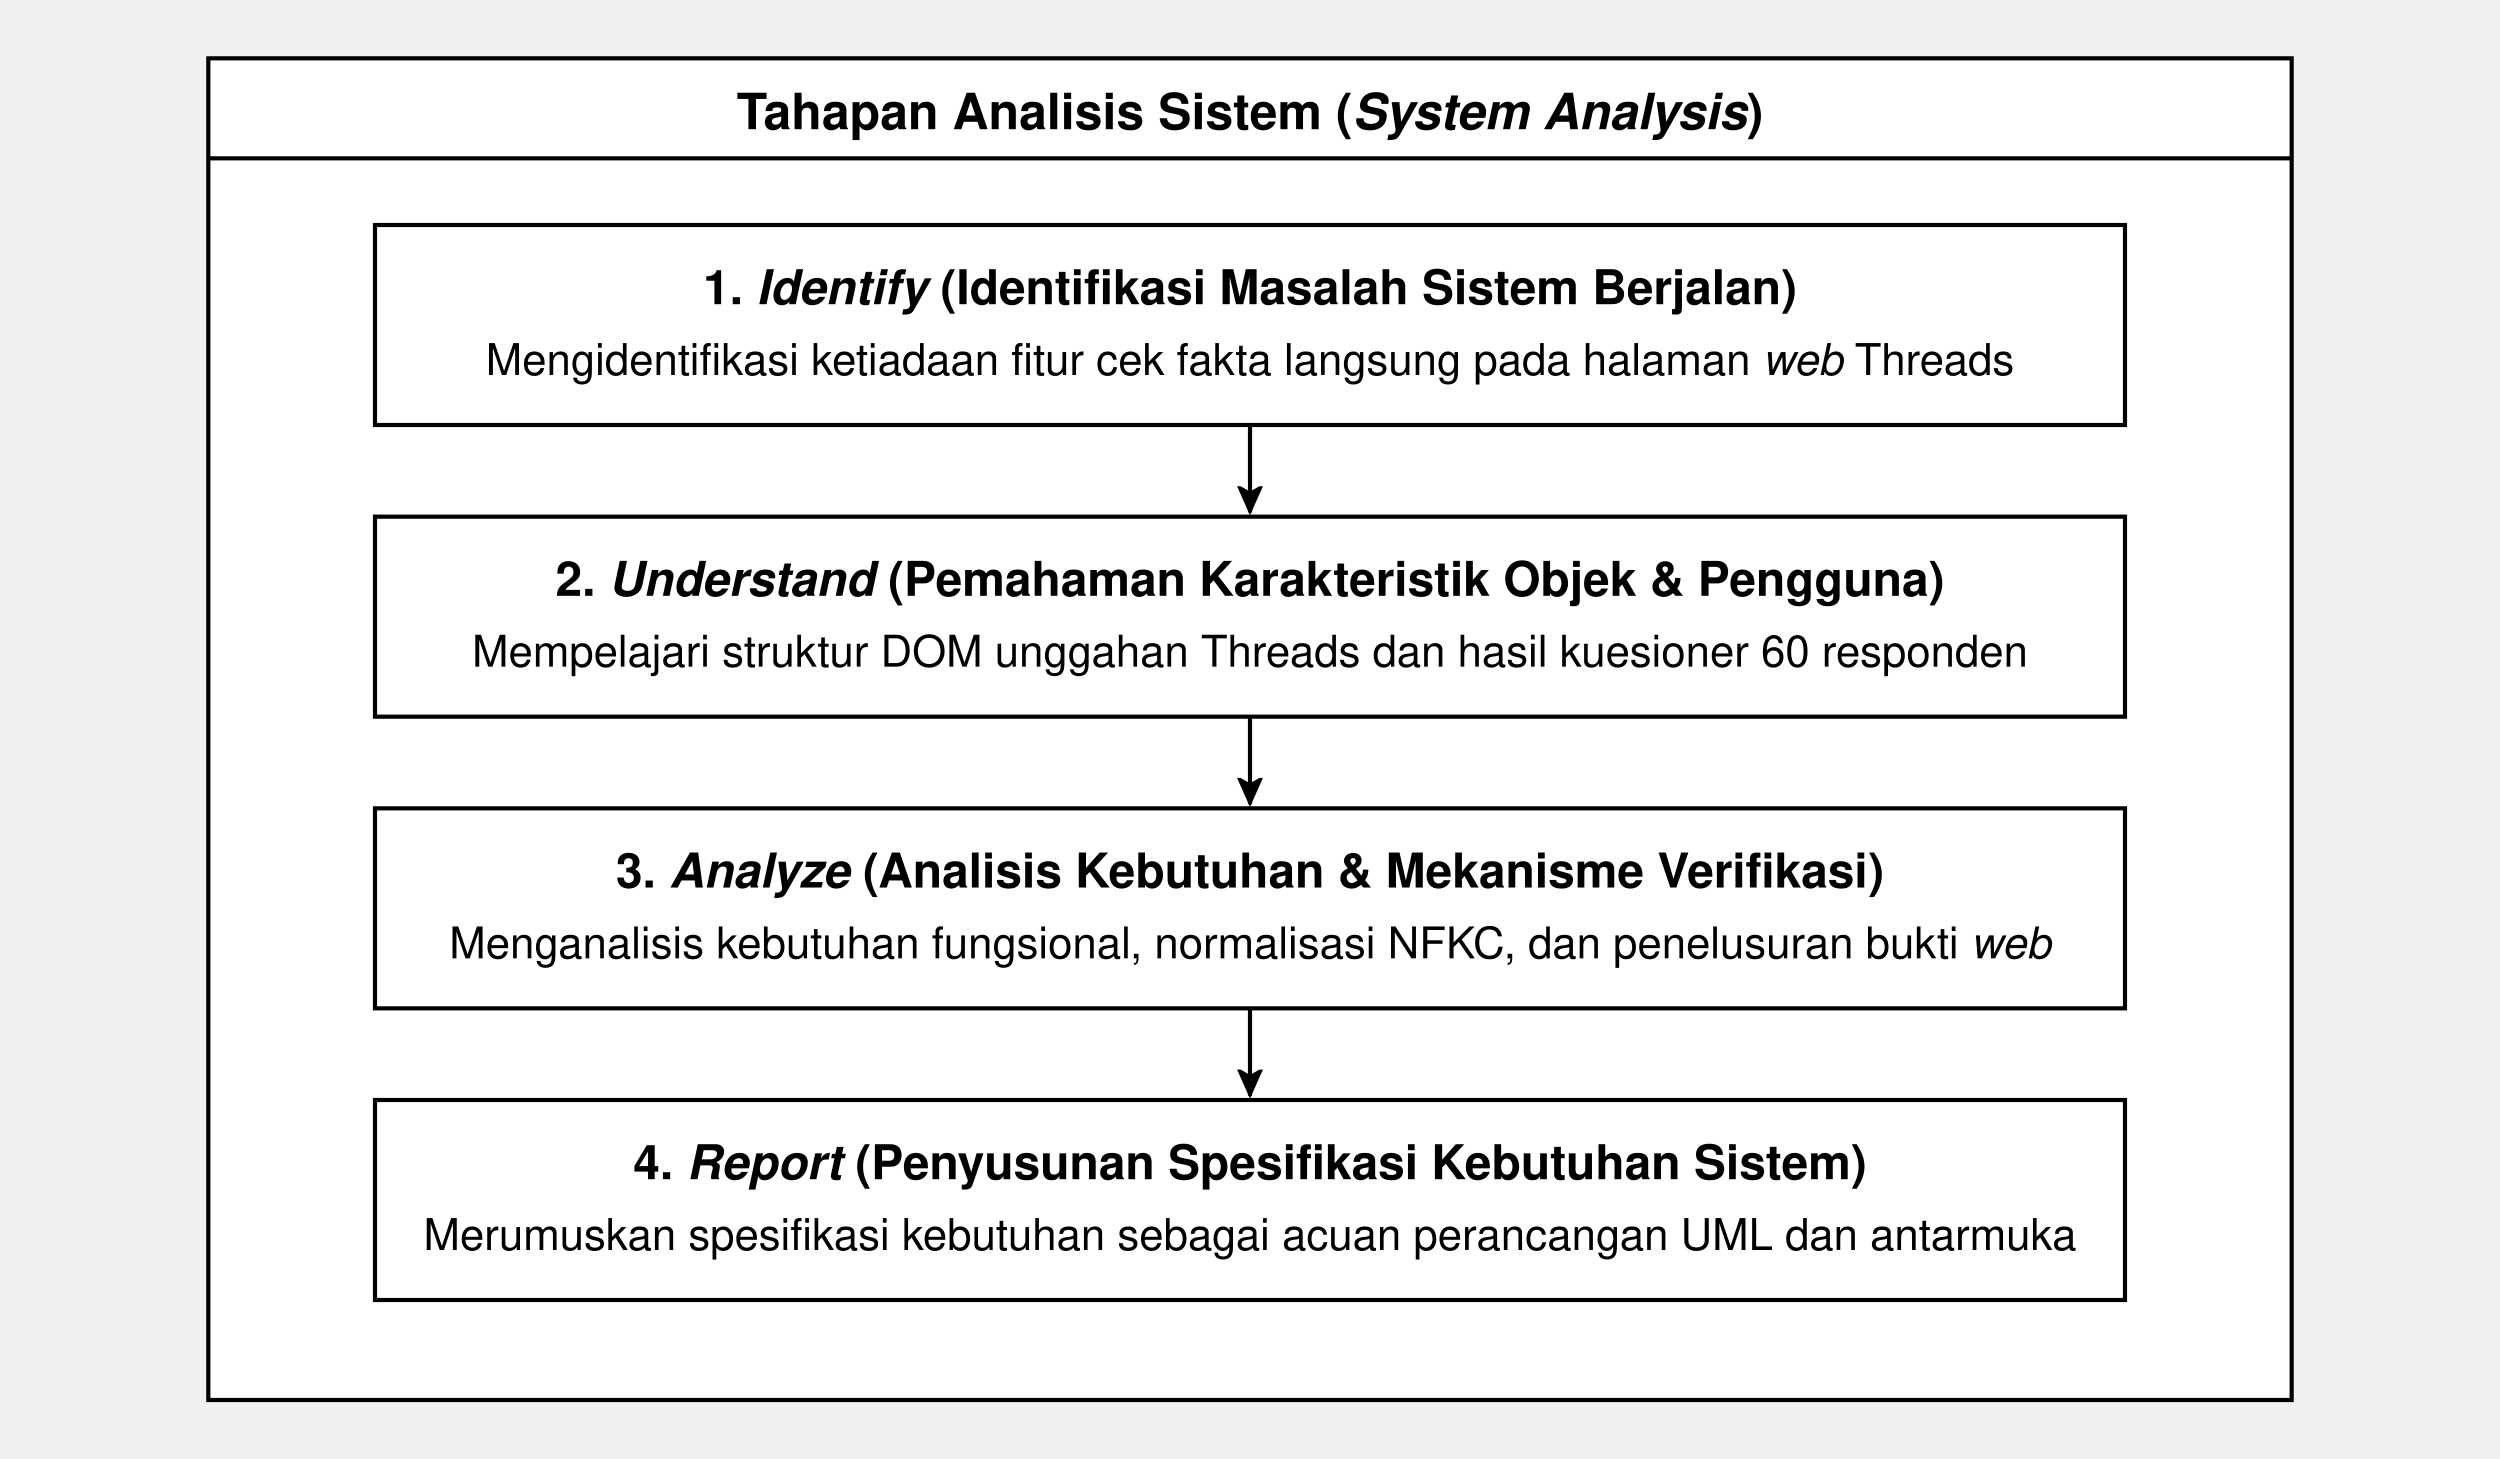
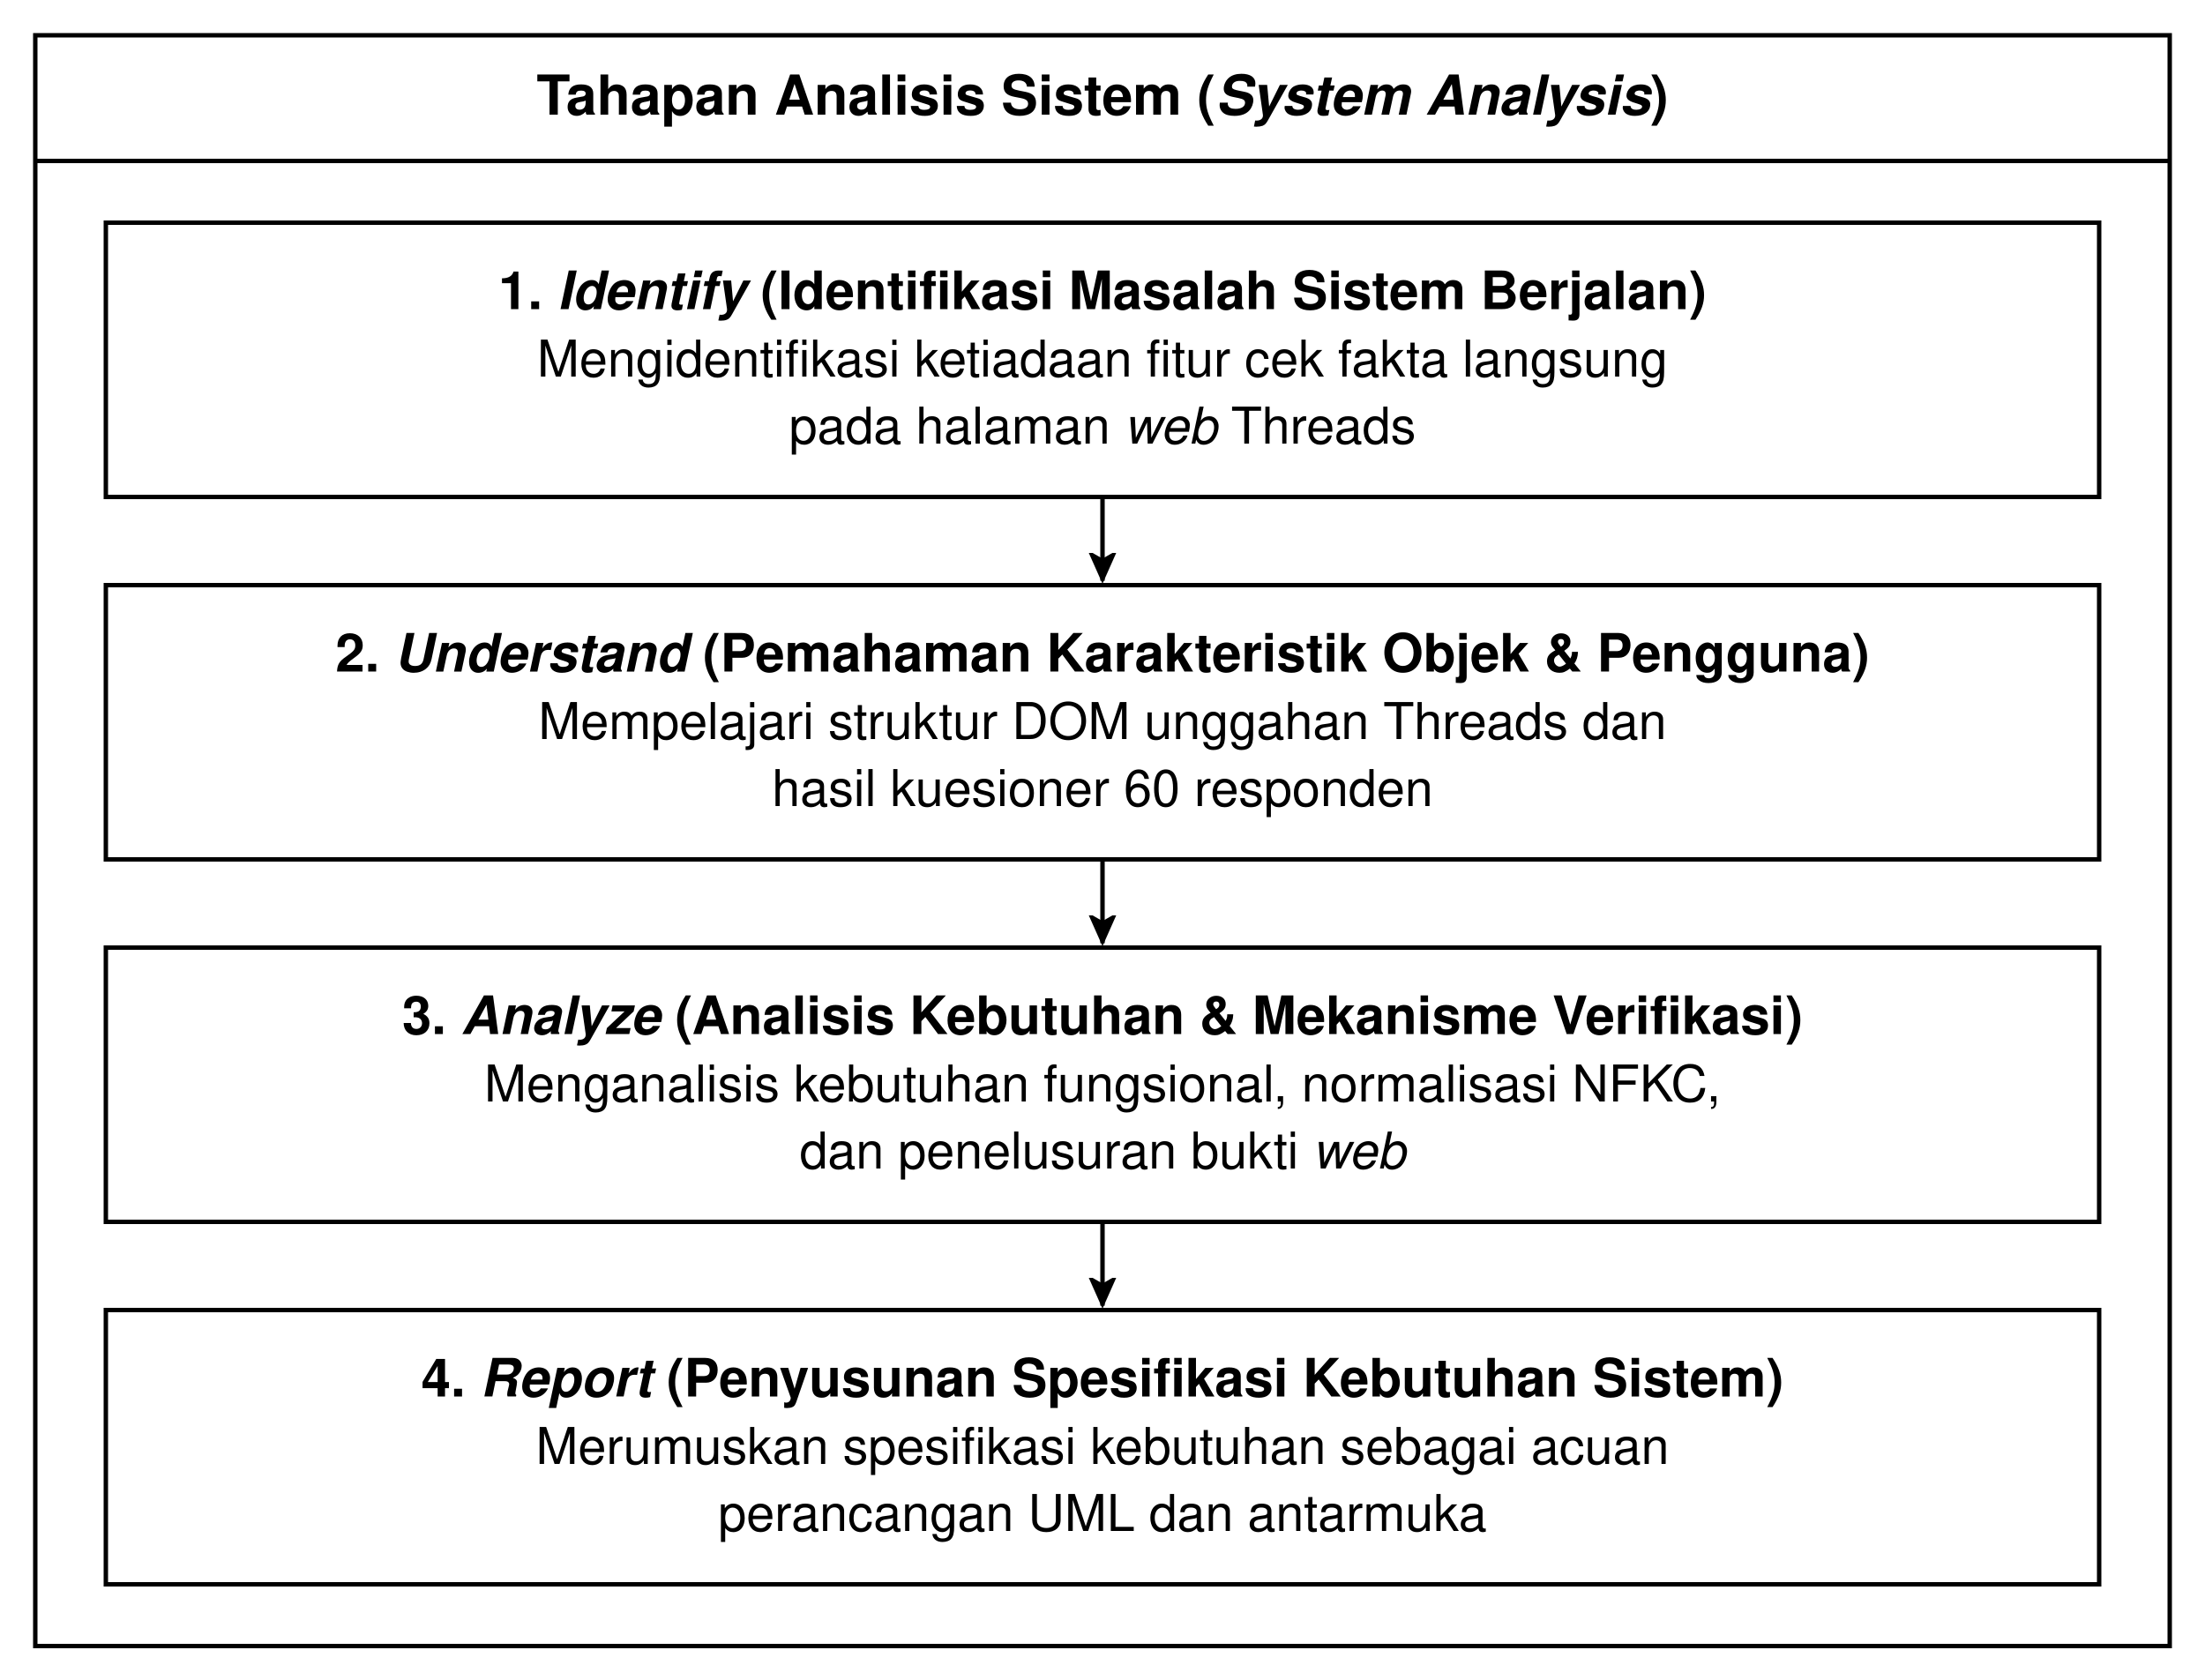
- <svg xmlns="http://www.w3.org/2000/svg" viewBox="0 0 600 350" width="600" height="350" style="background:#ffffff;font-family:Helvetica,Arial,sans-serif;color:#000000;">
+ <svg xmlns="http://www.w3.org/2000/svg" viewBox="0 0 500 381" width="500" height="381" style="background:#ffffff;font-family:Helvetica,Arial,sans-serif;color:#000000;">
  <defs>
    <marker id="classic" viewBox="0 0 10 10" refX="9" refY="5" markerWidth="7" markerHeight="7" orient="auto-start-reverse">
      <path d="M 0 1 L 9 5 L 0 9 L 2.3 5 Z" fill="#000000" stroke="#000000" stroke-width="0.8" />
    </marker>
  </defs>
-   <rect x="50" y="14" width="500" height="322" fill="#ffffff" stroke="#000000" stroke-width="1" />
-   <line x1="50" y1="38" x2="550" y2="38" stroke="#000000" stroke-width="1" />
-   <text x="300" y="31" font-size="12" font-weight="bold" text-anchor="middle" fill="#000000">Tahapan Analisis Sistem (<tspan font-style="italic">System Analysis</tspan>)</text>
-   <rect x="90" y="54" width="420" height="48" fill="#ffffff" stroke="#000000" stroke-width="1" />
-   <text x="300" y="73" font-size="11.5" font-weight="bold" text-anchor="middle" fill="#000000">1. <tspan font-style="italic">Identify</tspan> (Identifikasi Masalah Sistem Berjalan)</text>
-   <text x="300" y="90" font-size="10.5" text-anchor="middle" fill="#000000">Mengidentifikasi ketiadaan fitur cek fakta langsung pada halaman <tspan font-style="italic">web</tspan> Threads</text>
-   <line x1="300" y1="102" x2="300" y2="123" stroke="#000000" stroke-width="1" marker-end="url(#classic)" />
-   <rect x="90" y="124" width="420" height="48" fill="#ffffff" stroke="#000000" stroke-width="1" />
-   <text x="300" y="143" font-size="11.5" font-weight="bold" text-anchor="middle" fill="#000000">2. <tspan font-style="italic">Understand</tspan> (Pemahaman Karakteristik Objek &amp; Pengguna)</text>
-   <text x="300" y="160" font-size="10.5" text-anchor="middle" fill="#000000">Mempelajari struktur DOM unggahan Threads dan hasil kuesioner 60 responden</text>
-   <line x1="300" y1="172" x2="300" y2="193" stroke="#000000" stroke-width="1" marker-end="url(#classic)" />
-   <rect x="90" y="194" width="420" height="48" fill="#ffffff" stroke="#000000" stroke-width="1" />
-   <text x="300" y="213" font-size="11.5" font-weight="bold" text-anchor="middle" fill="#000000">3. <tspan font-style="italic">Analyze</tspan> (Analisis Kebutuhan &amp; Mekanisme Verifikasi)</text>
-   <text x="300" y="230" font-size="10.5" text-anchor="middle" fill="#000000">Menganalisis kebutuhan fungsional, normalisasi NFKC, dan penelusuran bukti <tspan font-style="italic">web</tspan>
+   <rect x="0" y="0" width="500" height="381" fill="#ffffff" />
+   <rect x="8" y="8" width="484" height="365.3" fill="#ffffff" stroke="#000000" stroke-width="1" />
+   <line x1="8" y1="36.5" x2="492" y2="36.5" stroke="#000000" stroke-width="1" />
+   <text x="250.0" y="26.0" font-size="12.5" font-weight="bold" text-anchor="middle" fill="#000000">Tahapan Analisis Sistem (<tspan font-style="italic">System Analysis</tspan>)</text>
+   <rect x="24" y="50.5" width="452" height="62.2" fill="#ffffff" stroke="#000000" stroke-width="1" />
+   <text x="250.0" y="70.1" font-size="12" font-weight="bold" text-anchor="middle" fill="#000000">1. <tspan font-style="italic">Identify</tspan> (Identifikasi Masalah Sistem Berjalan)</text>
+   <text x="250.0" y="85.4" font-size="11.5" text-anchor="middle" fill="#000000">Mengidentifikasi ketiadaan fitur cek fakta langsung</text>
+   <text x="250.0" y="100.6" font-size="11.5" text-anchor="middle" fill="#000000">pada halaman <tspan font-style="italic">web</tspan> Threads</text>
+   <path d="M 250 112.7 L 250 131.7" fill="none" stroke="#000000" stroke-width="1" marker-end="url(#classic)" />
+   <rect x="24" y="132.7" width="452" height="62.2" fill="#ffffff" stroke="#000000" stroke-width="1" />
+   <text x="250.0" y="152.3" font-size="12" font-weight="bold" text-anchor="middle" fill="#000000">2. <tspan font-style="italic">Understand</tspan> (Pemahaman Karakteristik Objek &amp; Pengguna)</text>
+   <text x="250.0" y="167.6" font-size="11.5" text-anchor="middle" fill="#000000">Mempelajari struktur DOM unggahan Threads dan</text>
+   <text x="250.0" y="182.8" font-size="11.5" text-anchor="middle" fill="#000000">hasil kuesioner 60 responden</text>
+   <path d="M 250 194.9 L 250 213.9" fill="none" stroke="#000000" stroke-width="1" marker-end="url(#classic)" />
+   <rect x="24" y="214.9" width="452" height="62.2" fill="#ffffff" stroke="#000000" stroke-width="1" />
+   <text x="250.0" y="234.5" font-size="12" font-weight="bold" text-anchor="middle" fill="#000000">3. <tspan font-style="italic">Analyze</tspan> (Analisis Kebutuhan &amp; Mekanisme Verifikasi)</text>
+   <text x="250.0" y="249.8" font-size="11.5" text-anchor="middle" fill="#000000">Menganalisis kebutuhan fungsional, normalisasi NFKC,</text>
+   <text x="250.0" y="265.0" font-size="11.5" text-anchor="middle" fill="#000000">dan penelusuran bukti <tspan font-style="italic">web</tspan>
  </text>
-   <line x1="300" y1="242" x2="300" y2="263" stroke="#000000" stroke-width="1" marker-end="url(#classic)" />
-   <rect x="90" y="264" width="420" height="48" fill="#ffffff" stroke="#000000" stroke-width="1" />
-   <text x="300" y="283" font-size="11.5" font-weight="bold" text-anchor="middle" fill="#000000">4. <tspan font-style="italic">Report</tspan> (Penyusunan Spesifikasi Kebutuhan Sistem)</text>
-   <text x="300" y="300" font-size="10.5" text-anchor="middle" fill="#000000">Merumuskan spesifikasi kebutuhan sebagai acuan perancangan UML dan antarmuka</text>
+   <path d="M 250 277.1 L 250 296.1" fill="none" stroke="#000000" stroke-width="1" marker-end="url(#classic)" />
+   <rect x="24" y="297.1" width="452" height="62.2" fill="#ffffff" stroke="#000000" stroke-width="1" />
+   <text x="250.0" y="316.7" font-size="12" font-weight="bold" text-anchor="middle" fill="#000000">4. <tspan font-style="italic">Report</tspan> (Penyusunan Spesifikasi Kebutuhan Sistem)</text>
+   <text x="250.0" y="332.0" font-size="11.5" text-anchor="middle" fill="#000000">Merumuskan spesifikasi kebutuhan sebagai acuan</text>
+   <text x="250.0" y="347.2" font-size="11.5" text-anchor="middle" fill="#000000">perancangan UML dan antarmuka</text>
</svg>
